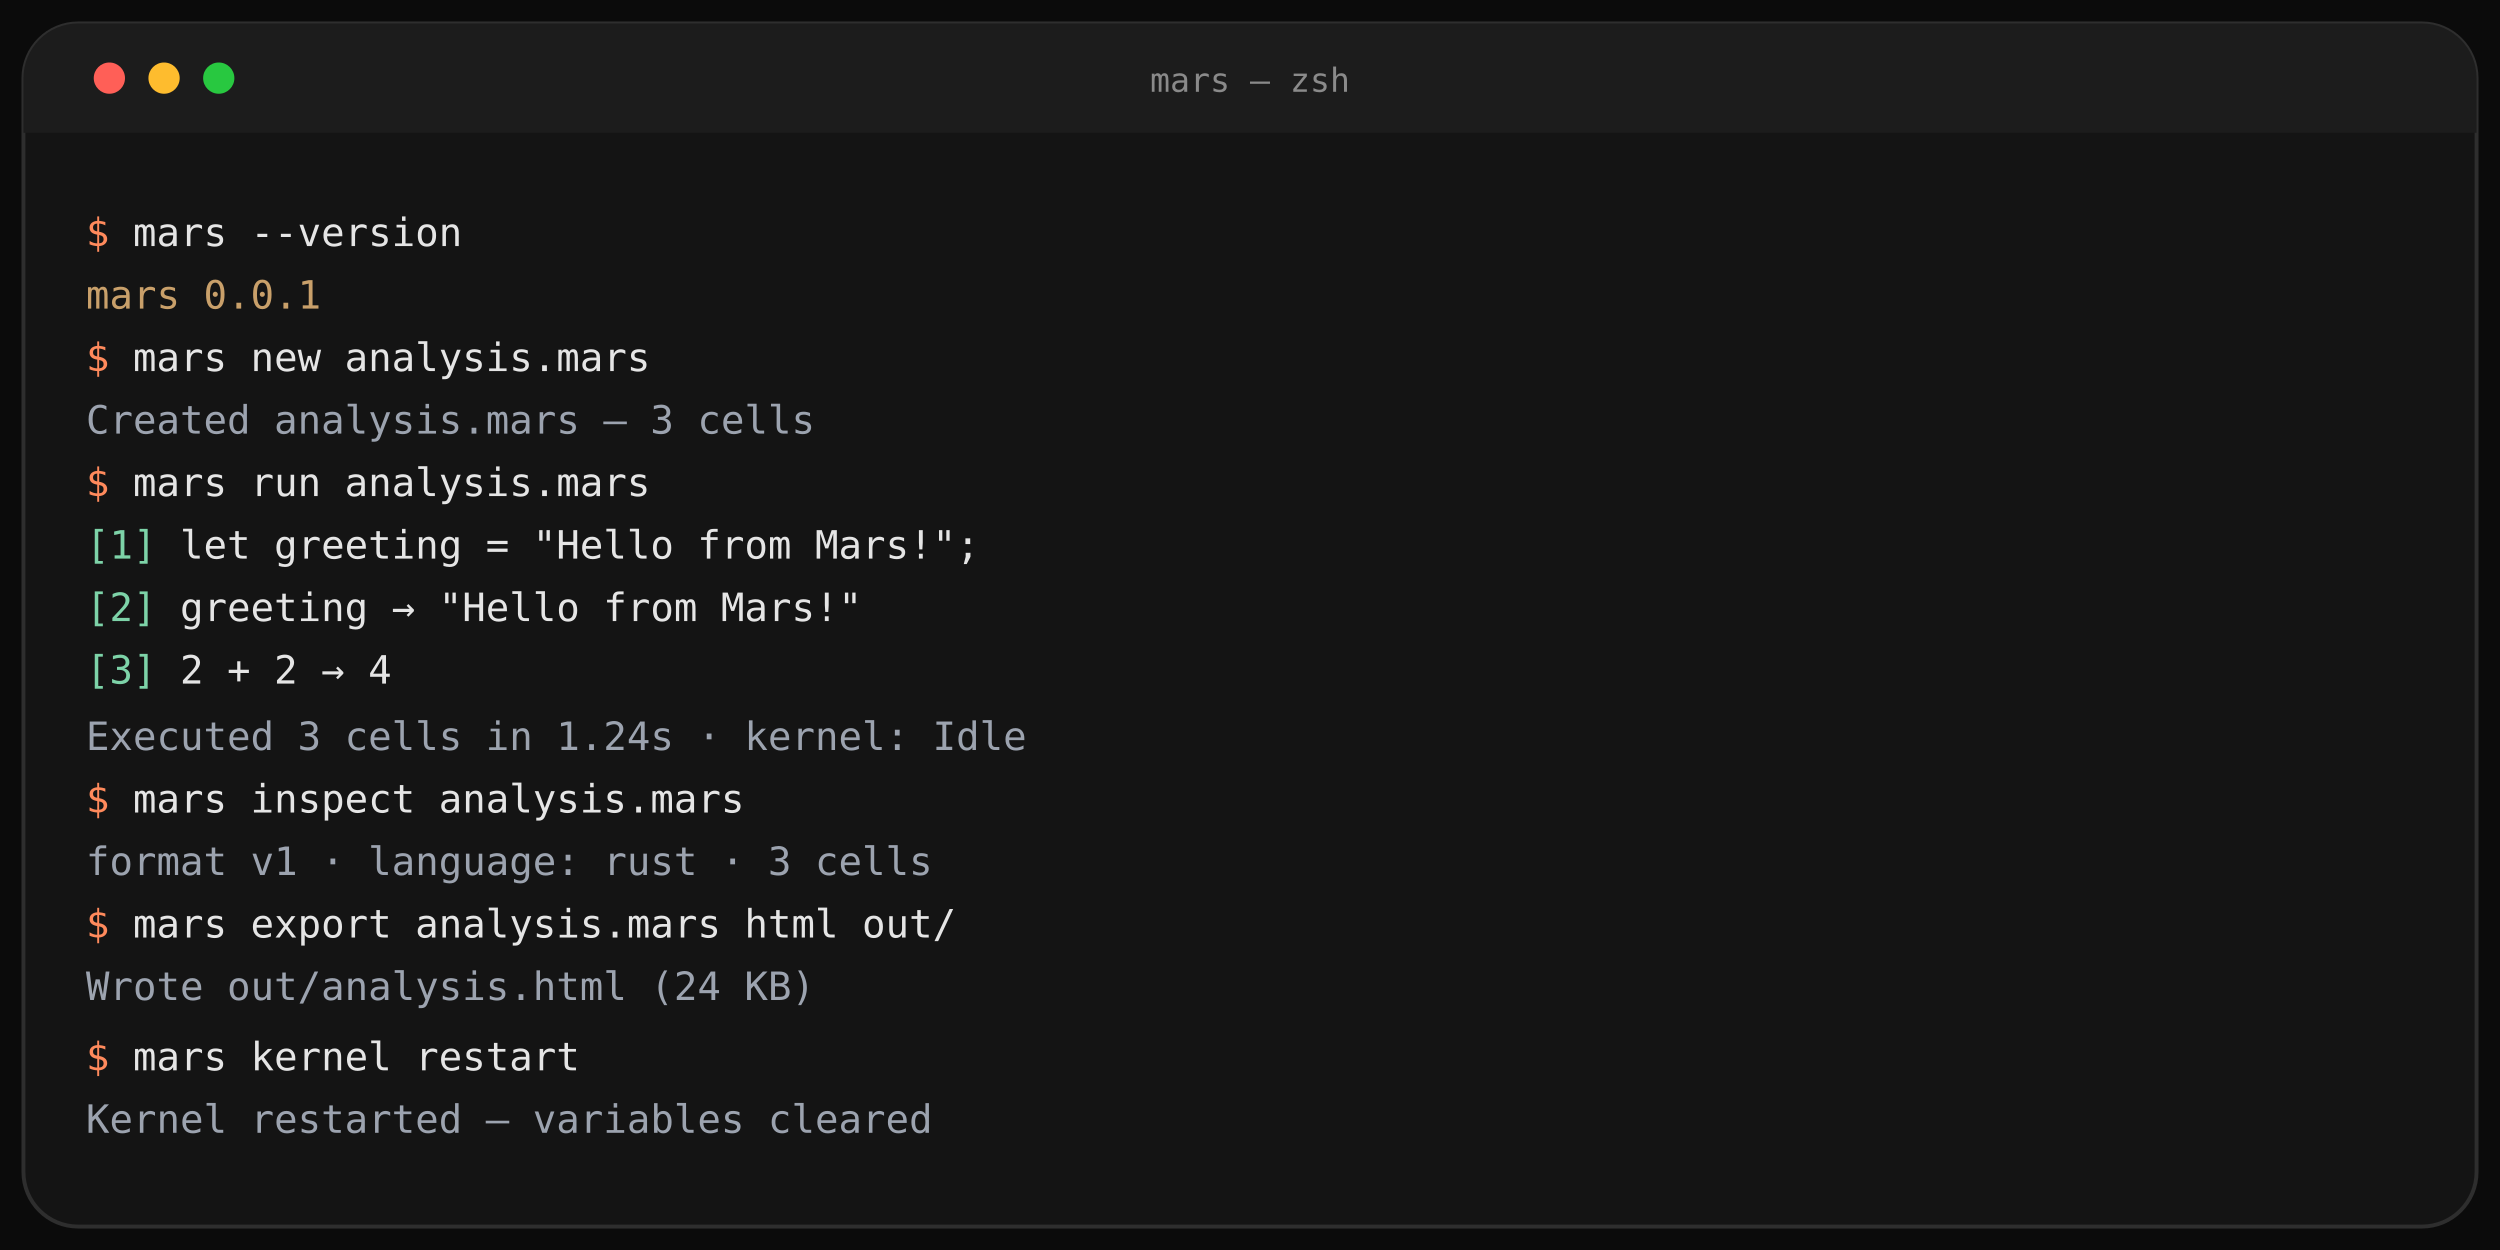
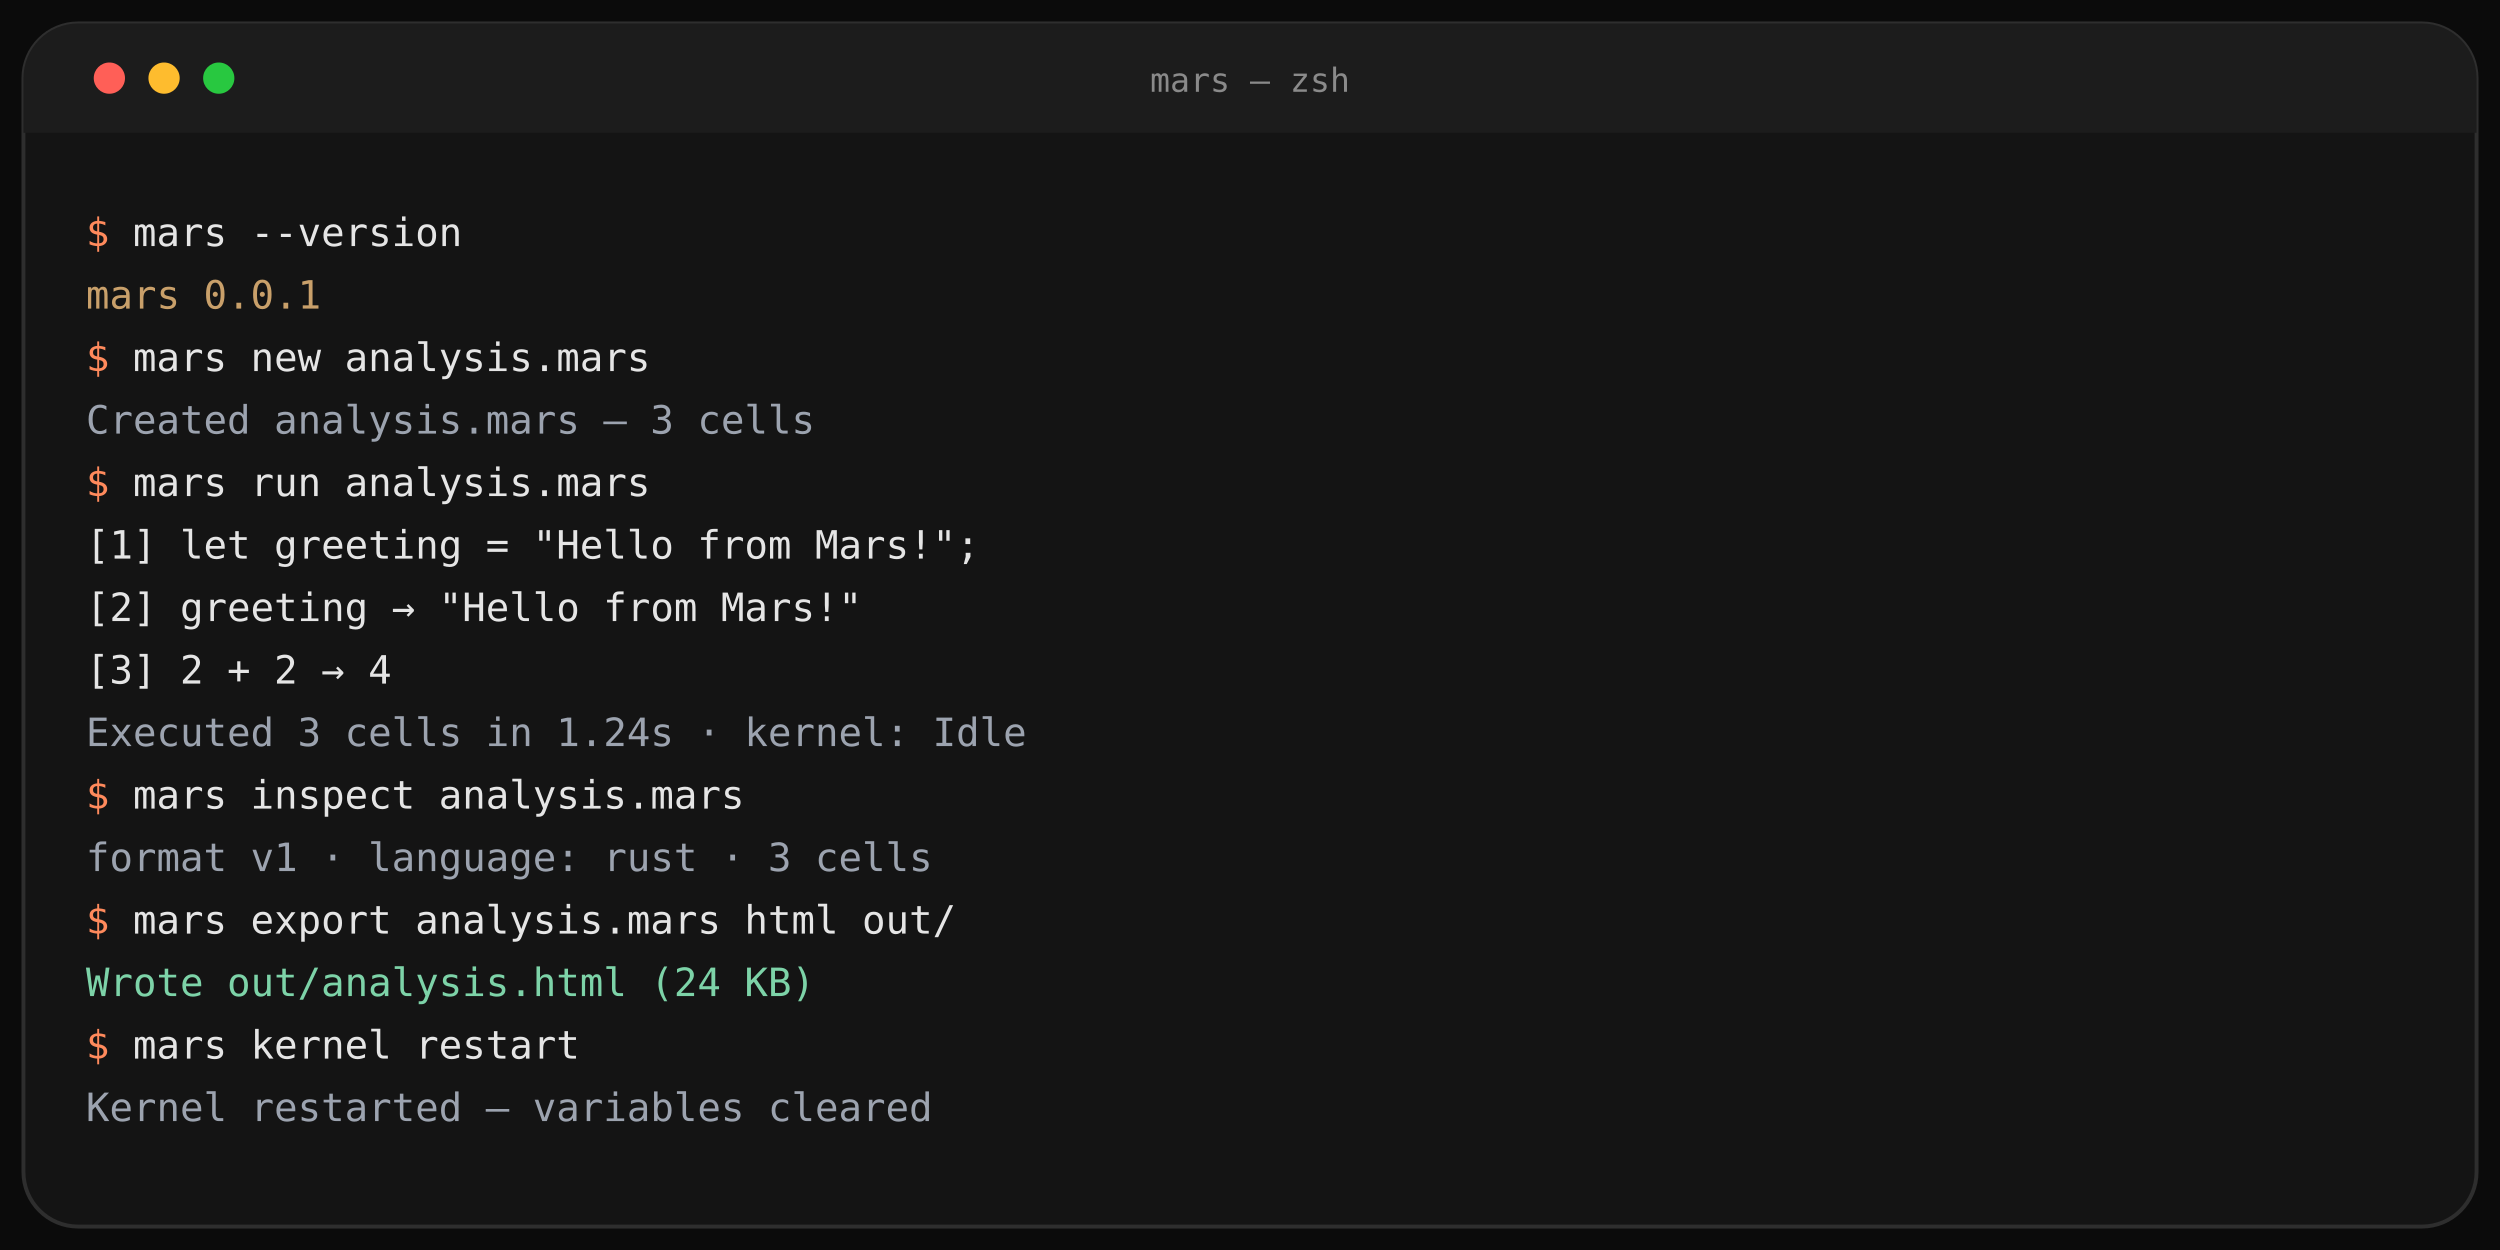
- <svg xmlns="http://www.w3.org/2000/svg" width="1280" height="640" viewBox="0 0 1280 640" role="img" aria-labelledby="title desc">
+ <svg xmlns="http://www.w3.org/2000/svg" width="1280" height="640" viewBox="0 0 1280 640" role="img">
  <rect width="1280" height="640" fill="#0b0b0b" />
  <rect x="12" y="12" width="1256" height="616" rx="28" fill="#141414" stroke="#2e2e2e" stroke-width="2" />
  <path d="M12 68V40a28 28 0 0 1 28-28h1200a28 28 0 0 1 28 28v28H12Z" fill="#1c1c1c" />
  <circle cx="56" cy="40" r="8" fill="#ff5f57" />
  <circle cx="84" cy="40" r="8" fill="#febc2e" />
  <circle cx="112" cy="40" r="8" fill="#28c840" />
  <text x="640" y="47" text-anchor="middle" font-family="Menlo, monospace" font-size="17" fill="#8a8a8a">mars — zsh</text>
-   <g font-family="Menlo, monospace" font-size="20" fill="#e5e5e5">
+   <g font-family="Menlo, monospace" font-size="20">
    <text x="44" y="126">
-       <tspan fill="#ff8a5c">$</tspan> mars --version</text>
+       <tspan fill="#ff8a5c">$</tspan>
+       <tspan fill="#e5e5e5">mars --version</tspan>
+     </text>
    <text x="44" y="158" fill="#c9a06a">mars 0.0.1</text>
+   </g>
+   <g font-family="Menlo, monospace" font-size="20">
    <text x="44" y="190">
-       <tspan fill="#ff8a5c">$</tspan> mars new analysis.mars</text>
+       <tspan fill="#ff8a5c">$</tspan>
+       <tspan fill="#e5e5e5">mars new analysis.mars</tspan>
+     </text>
    <text x="44" y="222" fill="#9ca3af">Created analysis.mars — 3 cells</text>
+   </g>
+   <g font-family="Menlo, monospace" font-size="20">
    <text x="44" y="254">
-       <tspan fill="#ff8a5c">$</tspan> mars run analysis.mars</text>
-     <text x="44" y="286">
-       <tspan fill="#7dd3a8">[1]</tspan>
-       <tspan fill="#e5e5e5">let greeting = "Hello from Mars!";</tspan>
+       <tspan fill="#ff8a5c">$</tspan>
+       <tspan fill="#e5e5e5">mars run analysis.mars</tspan>
    </text>
-     <text x="44" y="318">
-       <tspan fill="#7dd3a8">[2]</tspan>
-       <tspan fill="#e5e5e5">greeting → "Hello from Mars!"</tspan>
+     <text x="44" y="286" fill="#e5e5e5">[1] let greeting = "Hello from Mars!";</text>
+     <text x="44" y="318" fill="#e5e5e5">[2] greeting → "Hello from Mars!"</text>
+     <text x="44" y="350" fill="#e5e5e5">[3] 2 + 2 → 4</text>
+     <text x="44" y="382" fill="#9ca3af">Executed 3 cells in 1.24s · kernel: Idle</text>
+   </g>
+   <g font-family="Menlo, monospace" font-size="20">
+     <text x="44" y="414">
+       <tspan fill="#ff8a5c">$</tspan>
+       <tspan fill="#e5e5e5">mars inspect analysis.mars</tspan>
    </text>
-     <text x="44" y="350">
-       <tspan fill="#7dd3a8">[3]</tspan>
-       <tspan fill="#e5e5e5">2 + 2 → 4</tspan>
+     <text x="44" y="446" fill="#9ca3af">format v1 · language: rust · 3 cells</text>
+   </g>
+   <g font-family="Menlo, monospace" font-size="20">
+     <text x="44" y="478">
+       <tspan fill="#ff8a5c">$</tspan>
+       <tspan fill="#e5e5e5">mars export analysis.mars html out/</tspan>
    </text>
-     <text x="44" y="384" fill="#9ca3af">Executed 3 cells in 1.24s · kernel: Idle</text>
-     <text x="44" y="416">
-       <tspan fill="#ff8a5c">$</tspan> mars inspect analysis.mars</text>
-     <text x="44" y="448" fill="#9ca3af">format v1 · language: rust · 3 cells</text>
-     <text x="44" y="480">
-       <tspan fill="#ff8a5c">$</tspan> mars export analysis.mars html out/</text>
-     <text x="44" y="512" fill="#9ca3af">Wrote out/analysis.html (24 KB)</text>
-     <text x="44" y="548">
-       <tspan fill="#ff8a5c">$</tspan> mars kernel restart</text>
-     <text x="44" y="580" fill="#9ca3af">Kernel restarted — variables cleared</text>
+     <text x="44" y="510" fill="#7dd3a8">Wrote out/analysis.html (24 KB)</text>
+   </g>
+   <g font-family="Menlo, monospace" font-size="20">
+     <text x="44" y="542">
+       <tspan fill="#ff8a5c">$</tspan>
+       <tspan fill="#e5e5e5">mars kernel restart</tspan>
+     </text>
+     <text x="44" y="574" fill="#9ca3af">Kernel restarted — variables cleared</text>
  </g>
</svg>
